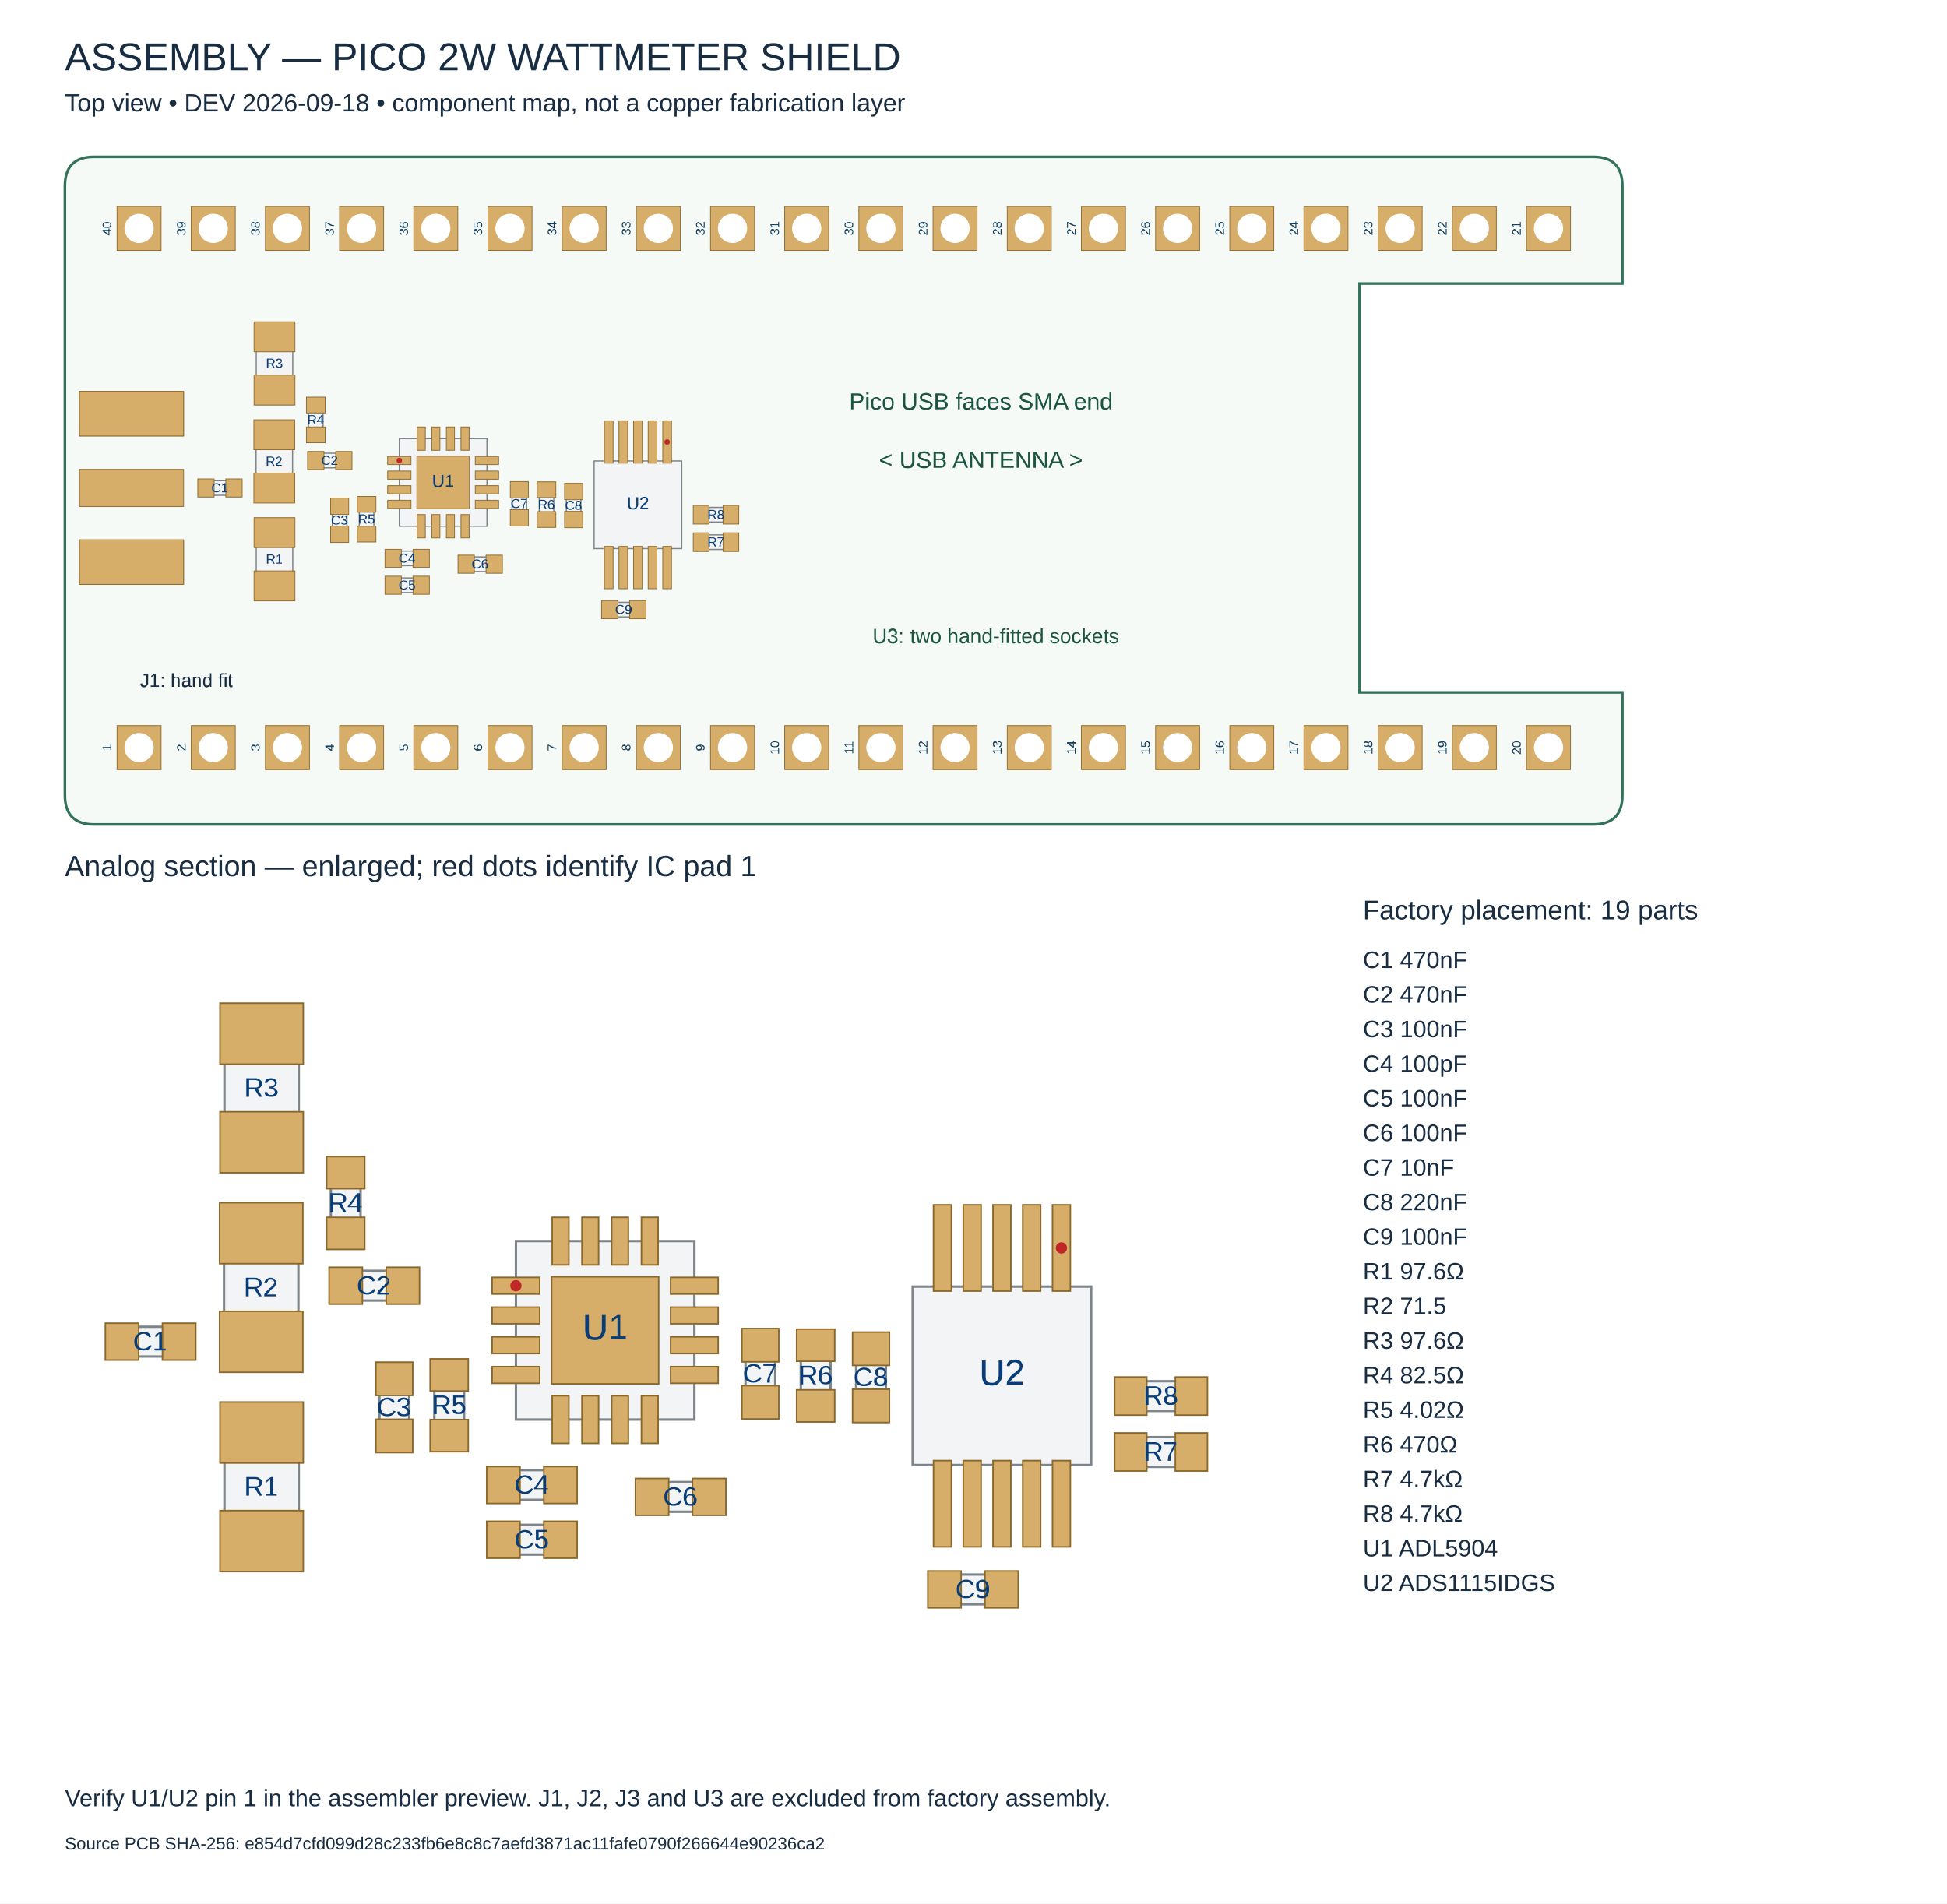
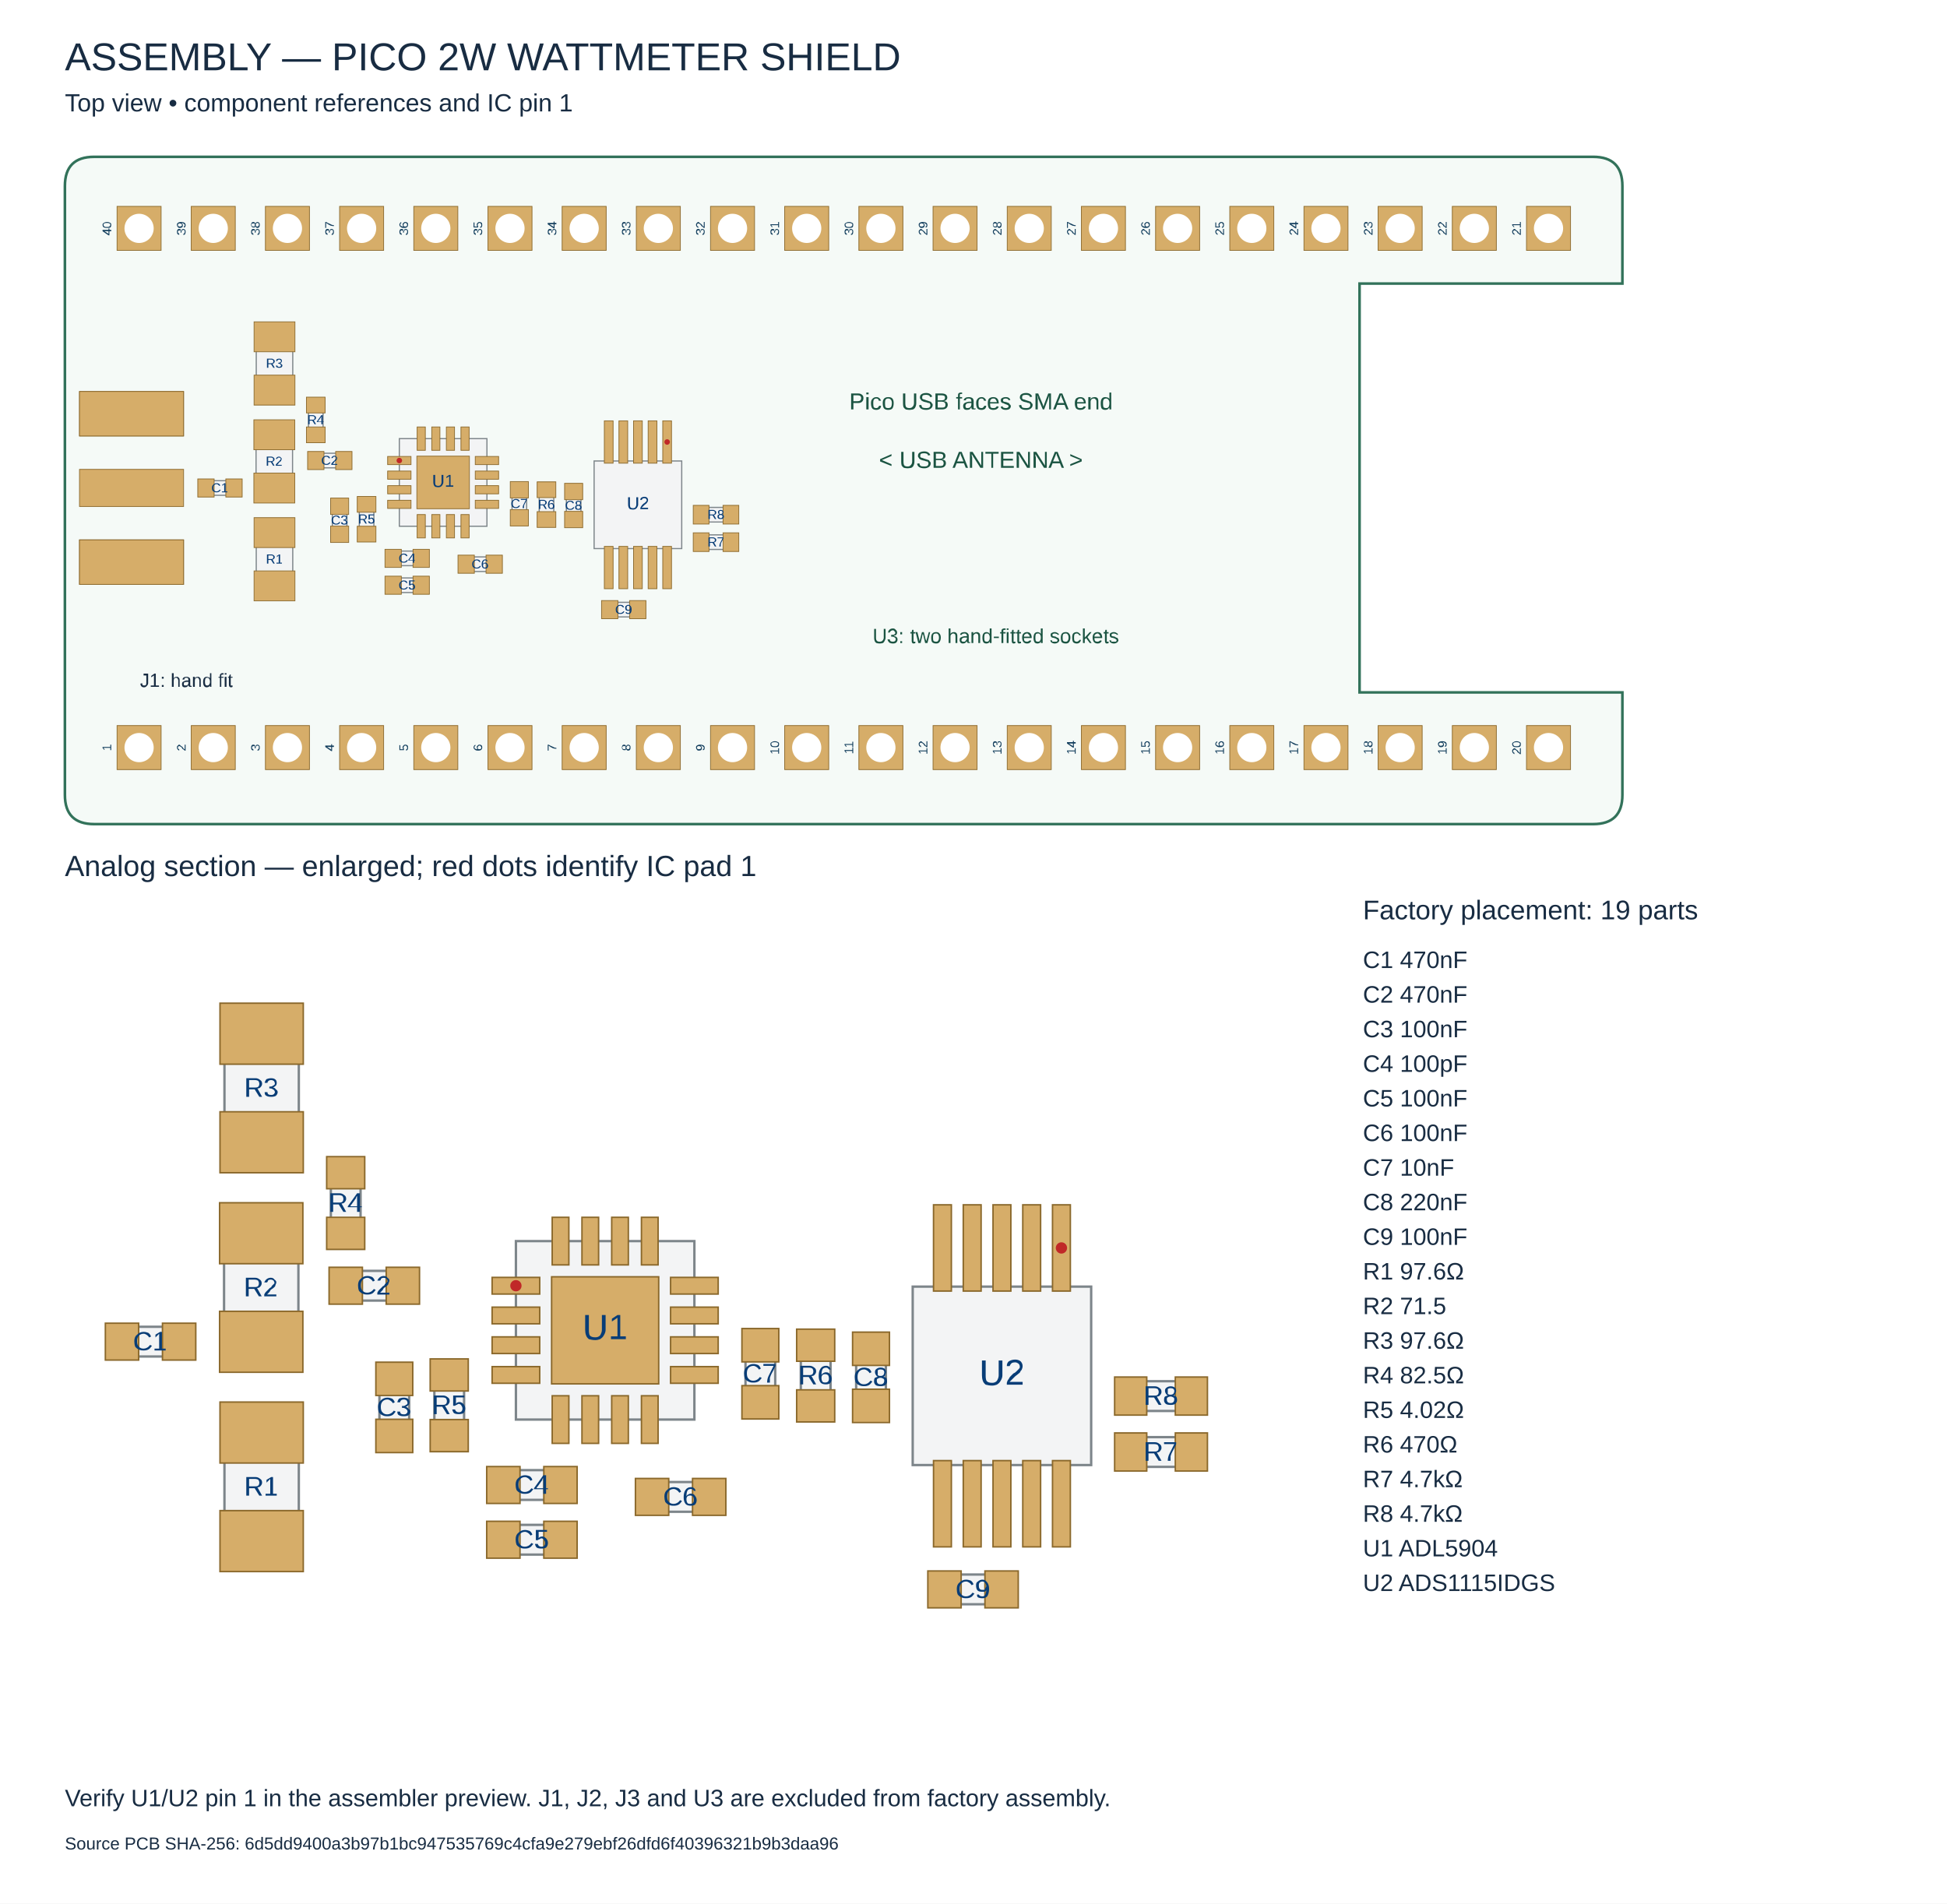
<svg xmlns="http://www.w3.org/2000/svg" width="1800" height="1760" viewBox="0 0 1800 1760">
  <rect width="100%" height="100%" fill="white" />
  <text x="60" y="65" font-family="Arial,sans-serif" font-size="36" text-anchor="start" fill="#182c42">ASSEMBLY — PICO 2W WATTMETER SHIELD</text>
-   <text x="60" y="103" font-family="Arial,sans-serif" font-size="23" text-anchor="start" fill="#182c42">Top view • DEV 2026-09-18 • component map, not a copper fabrication layer</text>
+   <text x="60" y="103" font-family="Arial,sans-serif" font-size="23" text-anchor="start" fill="#182c42">Top view • component references and IC pin 1</text>
  <g transform="translate(60 145) scale(27) translate(-120.13 -78.35)">
-     <path d="M121.13 78.35 H172.46 Q173.46 78.35 173.46 79.35 V82.69 H164.46 V96.69 H173.46 V100.21 Q173.46 101.21 172.46 101.21 H121.13 Q120.13 101.21 120.13 100.21 V79.35 Q120.13 78.35 121.13 78.35 Z" fill="#f5faf7" stroke="#32725a" stroke-width="0.09" />
+     <path d="M121.13 78.35 H172.46 Q173.46 78.35 173.46 79.35 V82.69 H164.46 V96.69 H173.46 V100.2 Q173.46 101.2 172.46 101.2 H121.13 Q120.13 101.2 120.13 100.2 V79.35 Q120.13 78.35 121.13 78.35 Z" fill="#f5faf7" stroke="#32725a" stroke-width="0.09" />
    <g transform="translate(128.72 87.36) rotate(-90.0)">
      <rect x="-0.5" y="-0.25" width="1" height="0.5" fill="#f3f4f5" stroke="#7d858a" stroke-width="0.04" />
      <rect x="-0.78" y="-0.32" width="0.54" height="0.64" fill="#d6ad69" stroke="#8a682b" stroke-width="0.025" />
      <rect x="0.24" y="-0.32" width="0.54" height="0.64" fill="#d6ad69" stroke="#8a682b" stroke-width="0.025" />
      <g transform="rotate(90.0)">
        <text x="0" y="0.15" font-family="Arial,sans-serif" font-size="0.45" text-anchor="middle" fill="#083d77">R4</text>
      </g>
    </g>
    <g transform="translate(131.85 92.1) rotate(0)">
      <rect x="-0.5" y="-0.25" width="1" height="0.5" fill="#f3f4f5" stroke="#7d858a" stroke-width="0.04" />
      <rect x="-0.76" y="-0.31" width="0.56" height="0.62" fill="#d6ad69" stroke="#8a682b" stroke-width="0.025" />
      <rect x="0.2" y="-0.31" width="0.56" height="0.62" fill="#d6ad69" stroke="#8a682b" stroke-width="0.025" />
      <g transform="rotate(0)">
        <text x="0" y="0.15" font-family="Arial,sans-serif" font-size="0.45" text-anchor="middle" fill="#083d77">C4</text>
      </g>
    </g>
    <g transform="translate(130.46 90.76) rotate(90.0)">
      <rect x="-0.5" y="-0.25" width="1" height="0.5" fill="#f3f4f5" stroke="#7d858a" stroke-width="0.04" />
      <rect x="-0.78" y="-0.32" width="0.54" height="0.64" fill="#d6ad69" stroke="#8a682b" stroke-width="0.025" />
      <rect x="0.24" y="-0.32" width="0.54" height="0.64" fill="#d6ad69" stroke="#8a682b" stroke-width="0.025" />
      <g transform="rotate(-90.0)">
        <text x="0" y="0.15" font-family="Arial,sans-serif" font-size="0.45" text-anchor="middle" fill="#083d77">R5</text>
      </g>
    </g>
    <g transform="translate(129.2007 88.75) rotate(0)">
      <rect x="-0.5" y="-0.25" width="1" height="0.5" fill="#f3f4f5" stroke="#7d858a" stroke-width="0.04" />
      <rect x="-0.76" y="-0.31" width="0.56" height="0.62" fill="#d6ad69" stroke="#8a682b" stroke-width="0.025" />
      <rect x="0.2" y="-0.31" width="0.56" height="0.62" fill="#d6ad69" stroke="#8a682b" stroke-width="0.025" />
      <g transform="rotate(0)">
        <text x="0" y="0.15" font-family="Arial,sans-serif" font-size="0.45" text-anchor="middle" fill="#083d77">C2</text>
      </g>
    </g>
    <g transform="translate(139.265 93.855) rotate(0)">
      <rect x="-0.5" y="-0.25" width="1" height="0.5" fill="#f3f4f5" stroke="#7d858a" stroke-width="0.04" />
      <rect x="-0.76" y="-0.31" width="0.56" height="0.62" fill="#d6ad69" stroke="#8a682b" stroke-width="0.025" />
      <rect x="0.2" y="-0.31" width="0.56" height="0.62" fill="#d6ad69" stroke="#8a682b" stroke-width="0.025" />
      <g transform="rotate(0)">
        <text x="0" y="0.15" font-family="Arial,sans-serif" font-size="0.45" text-anchor="middle" fill="#083d77">C9</text>
      </g>
    </g>
    <g transform="translate(137.55 90.29) rotate(90.0)">
      <rect x="-0.5" y="-0.25" width="1" height="0.5" fill="#f3f4f5" stroke="#7d858a" stroke-width="0.04" />
      <rect x="-0.76" y="-0.31" width="0.56" height="0.62" fill="#d6ad69" stroke="#8a682b" stroke-width="0.025" />
      <rect x="0.2" y="-0.31" width="0.56" height="0.62" fill="#d6ad69" stroke="#8a682b" stroke-width="0.025" />
      <g transform="rotate(-90.0)">
        <text x="0" y="0.15" font-family="Arial,sans-serif" font-size="0.45" text-anchor="middle" fill="#083d77">C8</text>
      </g>
    </g>
    <g transform="translate(125.44 89.69) rotate(0)">
      <rect x="-0.5" y="-0.25" width="1" height="0.5" fill="#f3f4f5" stroke="#7d858a" stroke-width="0.04" />
      <rect x="-0.76" y="-0.31" width="0.56" height="0.62" fill="#d6ad69" stroke="#8a682b" stroke-width="0.025" />
      <rect x="0.2" y="-0.31" width="0.56" height="0.62" fill="#d6ad69" stroke="#8a682b" stroke-width="0.025" />
      <g transform="rotate(0)">
        <text x="0" y="0.15" font-family="Arial,sans-serif" font-size="0.45" text-anchor="middle" fill="#083d77">C1</text>
      </g>
    </g>
    <g transform="translate(127.307 85.42573) rotate(-90.0)">
      <rect x="-1.0" y="-0.625" width="2" height="1.25" fill="#f3f4f5" stroke="#7d858a" stroke-width="0.04" />
      <rect x="-1.425" y="-0.7" width="1.025" height="1.4" fill="#d6ad69" stroke="#8a682b" stroke-width="0.025" />
      <rect x="0.4" y="-0.7" width="1.025" height="1.4" fill="#d6ad69" stroke="#8a682b" stroke-width="0.025" />
      <g transform="rotate(90.0)">
        <text x="0" y="0.15" font-family="Arial,sans-serif" font-size="0.45" text-anchor="middle" fill="#083d77">R3</text>
      </g>
    </g>
    <g transform="translate(139.7507 90.265) rotate(90.0)">
      <rect x="-1.5" y="-1.5" width="3" height="3" fill="#f3f4f5" stroke="#7d858a" stroke-width="0.04" />
      <rect x="-2.875" y="-1.15" width="1.45" height="0.3" fill="#d6ad69" stroke="#8a682b" stroke-width="0.025" />
      <circle cx="-2.15" cy="-1.0" r="0.095" fill="#c02828" />
      <rect x="-2.875" y="-0.65" width="1.45" height="0.3" fill="#d6ad69" stroke="#8a682b" stroke-width="0.025" />
      <rect x="-2.875" y="-0.15" width="1.45" height="0.3" fill="#d6ad69" stroke="#8a682b" stroke-width="0.025" />
      <rect x="-2.875" y="0.35" width="1.45" height="0.3" fill="#d6ad69" stroke="#8a682b" stroke-width="0.025" />
      <rect x="-2.875" y="0.85" width="1.45" height="0.3" fill="#d6ad69" stroke="#8a682b" stroke-width="0.025" />
      <rect x="1.425" y="0.85" width="1.45" height="0.3" fill="#d6ad69" stroke="#8a682b" stroke-width="0.025" />
      <rect x="1.425" y="0.35" width="1.45" height="0.3" fill="#d6ad69" stroke="#8a682b" stroke-width="0.025" />
      <rect x="1.425" y="-0.15" width="1.45" height="0.3" fill="#d6ad69" stroke="#8a682b" stroke-width="0.025" />
      <rect x="1.425" y="-0.65" width="1.45" height="0.3" fill="#d6ad69" stroke="#8a682b" stroke-width="0.025" />
      <rect x="1.425" y="-1.15" width="1.45" height="0.3" fill="#d6ad69" stroke="#8a682b" stroke-width="0.025" />
      <g transform="rotate(-90.0)">
        <text x="0" y="0.15" font-family="Arial,sans-serif" font-size="0.6" text-anchor="middle" fill="#083d77">U2</text>
      </g>
    </g>
    <g transform="translate(142.425 91.545) rotate(-180.0)">
      <rect x="-0.5" y="-0.25" width="1" height="0.5" fill="#f3f4f5" stroke="#7d858a" stroke-width="0.04" />
      <rect x="-0.78" y="-0.32" width="0.54" height="0.64" fill="#d6ad69" stroke="#8a682b" stroke-width="0.025" />
      <rect x="0.24" y="-0.32" width="0.54" height="0.64" fill="#d6ad69" stroke="#8a682b" stroke-width="0.025" />
      <g transform="rotate(180.0)">
        <text x="0" y="0.15" font-family="Arial,sans-serif" font-size="0.45" text-anchor="middle" fill="#083d77">R7</text>
      </g>
    </g>
    <g transform="translate(127.3 88.78) rotate(-90.0)">
      <rect x="-1.0" y="-0.625" width="2" height="1.25" fill="#f3f4f5" stroke="#7d858a" stroke-width="0.04" />
      <rect x="-1.425" y="-0.7" width="1.025" height="1.4" fill="#d6ad69" stroke="#8a682b" stroke-width="0.025" />
      <rect x="0.4" y="-0.7" width="1.025" height="1.4" fill="#d6ad69" stroke="#8a682b" stroke-width="0.025" />
      <g transform="rotate(90.0)">
        <text x="0" y="0.15" font-family="Arial,sans-serif" font-size="0.45" text-anchor="middle" fill="#083d77">R2</text>
      </g>
    </g>
    <g transform="translate(136.62 90.26) rotate(90.0)">
      <rect x="-0.5" y="-0.25" width="1" height="0.5" fill="#f3f4f5" stroke="#7d858a" stroke-width="0.04" />
      <rect x="-0.78" y="-0.32" width="0.54" height="0.64" fill="#d6ad69" stroke="#8a682b" stroke-width="0.025" />
      <rect x="0.24" y="-0.32" width="0.54" height="0.64" fill="#d6ad69" stroke="#8a682b" stroke-width="0.025" />
      <g transform="rotate(-90.0)">
        <text x="0" y="0.15" font-family="Arial,sans-serif" font-size="0.45" text-anchor="middle" fill="#083d77">R6</text>
      </g>
    </g>
    <g transform="translate(134.35 92.3) rotate(0)">
      <rect x="-0.5" y="-0.25" width="1" height="0.5" fill="#f3f4f5" stroke="#7d858a" stroke-width="0.04" />
      <rect x="-0.76" y="-0.31" width="0.56" height="0.62" fill="#d6ad69" stroke="#8a682b" stroke-width="0.025" />
      <rect x="0.2" y="-0.31" width="0.56" height="0.62" fill="#d6ad69" stroke="#8a682b" stroke-width="0.025" />
      <g transform="rotate(0)">
        <text x="0" y="0.15" font-family="Arial,sans-serif" font-size="0.45" text-anchor="middle" fill="#083d77">C6</text>
      </g>
    </g>
    <g transform="translate(120.13 89.688) rotate(90.0)">
      <rect x="-0.635" y="-4.064" width="1.27" height="3.564" fill="#d6ad69" stroke="#8a682b" stroke-width="0.025" />
      <rect x="-3.302" y="-4.064" width="1.524" height="3.564" fill="#d6ad69" stroke="#8a682b" stroke-width="0.025" />
      <rect x="-3.302" y="-4.064" width="1.524" height="3.564" fill="#d6ad69" stroke="#8a682b" stroke-width="0.025" />
      <rect x="1.778" y="-4.064" width="1.524" height="3.564" fill="#d6ad69" stroke="#8a682b" stroke-width="0.025" />
      <rect x="1.778" y="-4.064" width="1.524" height="3.564" fill="#d6ad69" stroke="#8a682b" stroke-width="0.025" />
    </g>
    <g transform="translate(127.3069 92.13056) rotate(90.0)">
      <rect x="-1.0" y="-0.625" width="2" height="1.25" fill="#f3f4f5" stroke="#7d858a" stroke-width="0.04" />
      <rect x="-1.425" y="-0.7" width="1.025" height="1.4" fill="#d6ad69" stroke="#8a682b" stroke-width="0.025" />
      <rect x="0.4" y="-0.7" width="1.025" height="1.4" fill="#d6ad69" stroke="#8a682b" stroke-width="0.025" />
      <g transform="rotate(-90.0)">
        <text x="0" y="0.15" font-family="Arial,sans-serif" font-size="0.45" text-anchor="middle" fill="#083d77">R1</text>
      </g>
    </g>
    <g transform="translate(142.425 90.605) rotate(-180.0)">
      <rect x="-0.5" y="-0.25" width="1" height="0.5" fill="#f3f4f5" stroke="#7d858a" stroke-width="0.04" />
      <rect x="-0.78" y="-0.32" width="0.54" height="0.64" fill="#d6ad69" stroke="#8a682b" stroke-width="0.025" />
      <rect x="0.24" y="-0.32" width="0.54" height="0.64" fill="#d6ad69" stroke="#8a682b" stroke-width="0.025" />
      <g transform="rotate(180.0)">
        <text x="0" y="0.15" font-family="Arial,sans-serif" font-size="0.45" text-anchor="middle" fill="#083d77">R8</text>
      </g>
    </g>
    <g transform="translate(135.69 90.23) rotate(90.0)">
      <rect x="-0.5" y="-0.25" width="1" height="0.5" fill="#f3f4f5" stroke="#7d858a" stroke-width="0.04" />
      <rect x="-0.76" y="-0.31" width="0.56" height="0.62" fill="#d6ad69" stroke="#8a682b" stroke-width="0.025" />
      <rect x="0.2" y="-0.31" width="0.56" height="0.62" fill="#d6ad69" stroke="#8a682b" stroke-width="0.025" />
      <g transform="rotate(-90.0)">
        <text x="0" y="0.15" font-family="Arial,sans-serif" font-size="0.45" text-anchor="middle" fill="#083d77">C7</text>
      </g>
    </g>
    <g transform="translate(129.5369 90.79538) rotate(-90.0)">
      <rect x="-0.5" y="-0.25" width="1" height="0.5" fill="#f3f4f5" stroke="#7d858a" stroke-width="0.04" />
      <rect x="-0.76" y="-0.31" width="0.56" height="0.62" fill="#d6ad69" stroke="#8a682b" stroke-width="0.025" />
      <rect x="0.2" y="-0.31" width="0.56" height="0.62" fill="#d6ad69" stroke="#8a682b" stroke-width="0.025" />
      <g transform="rotate(90.0)">
        <text x="0" y="0.15" font-family="Arial,sans-serif" font-size="0.45" text-anchor="middle" fill="#083d77">C3</text>
      </g>
    </g>
    <g transform="translate(131.85 93.02) rotate(0)">
      <rect x="-0.5" y="-0.25" width="1" height="0.5" fill="#f3f4f5" stroke="#7d858a" stroke-width="0.04" />
      <rect x="-0.76" y="-0.31" width="0.56" height="0.62" fill="#d6ad69" stroke="#8a682b" stroke-width="0.025" />
      <rect x="0.2" y="-0.31" width="0.56" height="0.62" fill="#d6ad69" stroke="#8a682b" stroke-width="0.025" />
      <g transform="rotate(0)">
        <text x="0" y="0.15" font-family="Arial,sans-serif" font-size="0.45" text-anchor="middle" fill="#083d77">C5</text>
      </g>
    </g>
    <g transform="translate(133.0811 89.5) rotate(0)">
      <rect x="-1.5" y="-1.5" width="3" height="3" fill="#f3f4f5" stroke="#7d858a" stroke-width="0.04" />
      <rect x="-1.9" y="-0.89" width="0.8" height="0.28" fill="#d6ad69" stroke="#8a682b" stroke-width="0.025" />
      <circle cx="-1.5" cy="-0.75" r="0.095" fill="#c02828" />
      <rect x="-1.9" y="-0.39" width="0.8" height="0.28" fill="#d6ad69" stroke="#8a682b" stroke-width="0.025" />
      <rect x="-1.9" y="0.11" width="0.8" height="0.28" fill="#d6ad69" stroke="#8a682b" stroke-width="0.025" />
      <rect x="-1.9" y="0.61" width="0.8" height="0.28" fill="#d6ad69" stroke="#8a682b" stroke-width="0.025" />
      <rect x="-0.89" y="1.1" width="0.28" height="0.8" fill="#d6ad69" stroke="#8a682b" stroke-width="0.025" />
      <rect x="-0.39" y="1.1" width="0.28" height="0.8" fill="#d6ad69" stroke="#8a682b" stroke-width="0.025" />
      <rect x="0.11" y="1.1" width="0.28" height="0.8" fill="#d6ad69" stroke="#8a682b" stroke-width="0.025" />
      <rect x="0.61" y="1.1" width="0.28" height="0.8" fill="#d6ad69" stroke="#8a682b" stroke-width="0.025" />
      <rect x="1.1" y="0.61" width="0.8" height="0.28" fill="#d6ad69" stroke="#8a682b" stroke-width="0.025" />
      <rect x="1.1" y="0.11" width="0.8" height="0.28" fill="#d6ad69" stroke="#8a682b" stroke-width="0.025" />
      <rect x="1.1" y="-0.39" width="0.8" height="0.28" fill="#d6ad69" stroke="#8a682b" stroke-width="0.025" />
      <rect x="1.1" y="-0.89" width="0.8" height="0.28" fill="#d6ad69" stroke="#8a682b" stroke-width="0.025" />
      <rect x="0.61" y="-1.9" width="0.28" height="0.8" fill="#d6ad69" stroke="#8a682b" stroke-width="0.025" />
      <rect x="0.11" y="-1.9" width="0.28" height="0.8" fill="#d6ad69" stroke="#8a682b" stroke-width="0.025" />
      <rect x="-0.39" y="-1.9" width="0.28" height="0.8" fill="#d6ad69" stroke="#8a682b" stroke-width="0.025" />
      <rect x="-0.89" y="-1.9" width="0.28" height="0.8" fill="#d6ad69" stroke="#8a682b" stroke-width="0.025" />
      <rect x="-0.9" y="-0.9" width="1.8" height="1.8" fill="#d6ad69" stroke="#8a682b" stroke-width="0.025" />
      <g transform="rotate(0)">
        <text x="0" y="0.15" font-family="Arial,sans-serif" font-size="0.6" text-anchor="middle" fill="#083d77">U1</text>
      </g>
    </g>
    <g transform="translate(146.81 88.8) rotate(-90.0)">
      <rect x="-10.534" y="-24.894" width="1.508" height="1.508" fill="#d6ad69" stroke="#8a682b" stroke-width="0.025" />
      <circle cx="-9.78" cy="-24.14" r="0.5" fill="white" />
      <text x="-9.78" y="-25.09" font-family="Arial,sans-serif" font-size="0.43" text-anchor="middle" fill="#143f5e">1</text>
      <rect x="-10.534" y="-22.354" width="1.508" height="1.508" fill="#d6ad69" stroke="#8a682b" stroke-width="0.025" />
      <circle cx="-9.78" cy="-21.6" r="0.5" fill="white" />
      <text x="-9.78" y="-22.55" font-family="Arial,sans-serif" font-size="0.43" text-anchor="middle" fill="#143f5e">2</text>
      <rect x="-10.534" y="-19.814" width="1.508" height="1.508" fill="#d6ad69" stroke="#8a682b" stroke-width="0.025" />
      <circle cx="-9.78" cy="-19.06" r="0.5" fill="white" />
      <text x="-9.78" y="-20.01" font-family="Arial,sans-serif" font-size="0.43" text-anchor="middle" fill="#143f5e">3</text>
      <rect x="-10.534" y="-17.274" width="1.508" height="1.508" fill="#d6ad69" stroke="#8a682b" stroke-width="0.025" />
      <circle cx="-9.78" cy="-16.52" r="0.5" fill="white" />
      <text x="-9.78" y="-17.47" font-family="Arial,sans-serif" font-size="0.43" text-anchor="middle" fill="#143f5e">4</text>
      <rect x="-10.534" y="-14.734" width="1.508" height="1.508" fill="#d6ad69" stroke="#8a682b" stroke-width="0.025" />
      <circle cx="-9.78" cy="-13.98" r="0.5" fill="white" />
      <text x="-9.78" y="-14.93" font-family="Arial,sans-serif" font-size="0.43" text-anchor="middle" fill="#143f5e">5</text>
      <rect x="-10.534" y="-12.194" width="1.508" height="1.508" fill="#d6ad69" stroke="#8a682b" stroke-width="0.025" />
      <circle cx="-9.78" cy="-11.44" r="0.5" fill="white" />
      <text x="-9.78" y="-12.39" font-family="Arial,sans-serif" font-size="0.43" text-anchor="middle" fill="#143f5e">6</text>
      <rect x="-10.534" y="-9.654" width="1.508" height="1.508" fill="#d6ad69" stroke="#8a682b" stroke-width="0.025" />
      <circle cx="-9.78" cy="-8.9" r="0.5" fill="white" />
      <text x="-9.78" y="-9.85" font-family="Arial,sans-serif" font-size="0.43" text-anchor="middle" fill="#143f5e">7</text>
      <rect x="-10.534" y="-7.114" width="1.508" height="1.508" fill="#d6ad69" stroke="#8a682b" stroke-width="0.025" />
      <circle cx="-9.78" cy="-6.36" r="0.5" fill="white" />
      <text x="-9.78" y="-7.31" font-family="Arial,sans-serif" font-size="0.43" text-anchor="middle" fill="#143f5e">8</text>
      <rect x="-10.534" y="-4.574" width="1.508" height="1.508" fill="#d6ad69" stroke="#8a682b" stroke-width="0.025" />
      <circle cx="-9.78" cy="-3.82" r="0.5" fill="white" />
      <text x="-9.78" y="-4.77" font-family="Arial,sans-serif" font-size="0.43" text-anchor="middle" fill="#143f5e">9</text>
      <rect x="-10.534" y="-2.034" width="1.508" height="1.508" fill="#d6ad69" stroke="#8a682b" stroke-width="0.025" />
      <circle cx="-9.78" cy="-1.28" r="0.5" fill="white" />
      <text x="-9.78" y="-2.23" font-family="Arial,sans-serif" font-size="0.43" text-anchor="middle" fill="#143f5e">10</text>
      <rect x="-10.534" y="0.506" width="1.508" height="1.508" fill="#d6ad69" stroke="#8a682b" stroke-width="0.025" />
      <circle cx="-9.78" cy="1.26" r="0.5" fill="white" />
      <text x="-9.78" y="0.31" font-family="Arial,sans-serif" font-size="0.43" text-anchor="middle" fill="#143f5e">11</text>
      <rect x="-10.534" y="3.046" width="1.508" height="1.508" fill="#d6ad69" stroke="#8a682b" stroke-width="0.025" />
      <circle cx="-9.78" cy="3.8" r="0.5" fill="white" />
      <text x="-9.78" y="2.85" font-family="Arial,sans-serif" font-size="0.43" text-anchor="middle" fill="#143f5e">12</text>
      <rect x="-10.534" y="5.586" width="1.508" height="1.508" fill="#d6ad69" stroke="#8a682b" stroke-width="0.025" />
      <circle cx="-9.78" cy="6.34" r="0.5" fill="white" />
      <text x="-9.78" y="5.39" font-family="Arial,sans-serif" font-size="0.43" text-anchor="middle" fill="#143f5e">13</text>
      <rect x="-10.534" y="8.126" width="1.508" height="1.508" fill="#d6ad69" stroke="#8a682b" stroke-width="0.025" />
      <circle cx="-9.78" cy="8.88" r="0.5" fill="white" />
      <text x="-9.78" y="7.93" font-family="Arial,sans-serif" font-size="0.43" text-anchor="middle" fill="#143f5e">14</text>
      <rect x="-10.534" y="10.666" width="1.508" height="1.508" fill="#d6ad69" stroke="#8a682b" stroke-width="0.025" />
      <circle cx="-9.78" cy="11.42" r="0.5" fill="white" />
      <text x="-9.78" y="10.47" font-family="Arial,sans-serif" font-size="0.43" text-anchor="middle" fill="#143f5e">15</text>
      <rect x="-10.534" y="13.206" width="1.508" height="1.508" fill="#d6ad69" stroke="#8a682b" stroke-width="0.025" />
      <circle cx="-9.78" cy="13.96" r="0.5" fill="white" />
      <text x="-9.78" y="13.01" font-family="Arial,sans-serif" font-size="0.43" text-anchor="middle" fill="#143f5e">16</text>
      <rect x="-10.534" y="15.746" width="1.508" height="1.508" fill="#d6ad69" stroke="#8a682b" stroke-width="0.025" />
      <circle cx="-9.78" cy="16.5" r="0.5" fill="white" />
      <text x="-9.78" y="15.55" font-family="Arial,sans-serif" font-size="0.43" text-anchor="middle" fill="#143f5e">17</text>
      <rect x="-10.534" y="18.286" width="1.508" height="1.508" fill="#d6ad69" stroke="#8a682b" stroke-width="0.025" />
      <circle cx="-9.78" cy="19.04" r="0.5" fill="white" />
      <text x="-9.78" y="18.09" font-family="Arial,sans-serif" font-size="0.43" text-anchor="middle" fill="#143f5e">18</text>
      <rect x="-10.534" y="20.826" width="1.508" height="1.508" fill="#d6ad69" stroke="#8a682b" stroke-width="0.025" />
      <circle cx="-9.78" cy="21.58" r="0.5" fill="white" />
      <text x="-9.78" y="20.63" font-family="Arial,sans-serif" font-size="0.43" text-anchor="middle" fill="#143f5e">19</text>
      <rect x="-10.534" y="23.366" width="1.508" height="1.508" fill="#d6ad69" stroke="#8a682b" stroke-width="0.025" />
      <circle cx="-9.78" cy="24.12" r="0.5" fill="white" />
      <text x="-9.78" y="23.17" font-family="Arial,sans-serif" font-size="0.43" text-anchor="middle" fill="#143f5e">20</text>
      <rect x="7.246" y="23.366" width="1.508" height="1.508" fill="#d6ad69" stroke="#8a682b" stroke-width="0.025" />
      <circle cx="8.0" cy="24.12" r="0.5" fill="white" />
      <text x="8.0" y="23.17" font-family="Arial,sans-serif" font-size="0.43" text-anchor="middle" fill="#143f5e">21</text>
      <rect x="7.246" y="20.826" width="1.508" height="1.508" fill="#d6ad69" stroke="#8a682b" stroke-width="0.025" />
      <circle cx="8.0" cy="21.58" r="0.5" fill="white" />
      <text x="8.0" y="20.63" font-family="Arial,sans-serif" font-size="0.43" text-anchor="middle" fill="#143f5e">22</text>
      <rect x="7.246" y="18.286" width="1.508" height="1.508" fill="#d6ad69" stroke="#8a682b" stroke-width="0.025" />
      <circle cx="8.0" cy="19.04" r="0.5" fill="white" />
      <text x="8.0" y="18.09" font-family="Arial,sans-serif" font-size="0.43" text-anchor="middle" fill="#143f5e">23</text>
      <rect x="7.246" y="15.746" width="1.508" height="1.508" fill="#d6ad69" stroke="#8a682b" stroke-width="0.025" />
      <circle cx="8.0" cy="16.5" r="0.5" fill="white" />
      <text x="8.0" y="15.55" font-family="Arial,sans-serif" font-size="0.43" text-anchor="middle" fill="#143f5e">24</text>
      <rect x="7.246" y="13.206" width="1.508" height="1.508" fill="#d6ad69" stroke="#8a682b" stroke-width="0.025" />
      <circle cx="8.0" cy="13.96" r="0.5" fill="white" />
      <text x="8.0" y="13.01" font-family="Arial,sans-serif" font-size="0.43" text-anchor="middle" fill="#143f5e">25</text>
      <rect x="7.246" y="10.666" width="1.508" height="1.508" fill="#d6ad69" stroke="#8a682b" stroke-width="0.025" />
      <circle cx="8.0" cy="11.42" r="0.5" fill="white" />
      <text x="8.0" y="10.47" font-family="Arial,sans-serif" font-size="0.43" text-anchor="middle" fill="#143f5e">26</text>
      <rect x="7.246" y="8.126" width="1.508" height="1.508" fill="#d6ad69" stroke="#8a682b" stroke-width="0.025" />
      <circle cx="8.0" cy="8.88" r="0.5" fill="white" />
      <text x="8.0" y="7.93" font-family="Arial,sans-serif" font-size="0.43" text-anchor="middle" fill="#143f5e">27</text>
      <rect x="7.246" y="5.586" width="1.508" height="1.508" fill="#d6ad69" stroke="#8a682b" stroke-width="0.025" />
      <circle cx="8.0" cy="6.34" r="0.5" fill="white" />
      <text x="8.0" y="5.39" font-family="Arial,sans-serif" font-size="0.43" text-anchor="middle" fill="#143f5e">28</text>
      <rect x="7.246" y="3.046" width="1.508" height="1.508" fill="#d6ad69" stroke="#8a682b" stroke-width="0.025" />
      <circle cx="8.0" cy="3.8" r="0.5" fill="white" />
      <text x="8.0" y="2.85" font-family="Arial,sans-serif" font-size="0.43" text-anchor="middle" fill="#143f5e">29</text>
      <rect x="7.246" y="0.506" width="1.508" height="1.508" fill="#d6ad69" stroke="#8a682b" stroke-width="0.025" />
      <circle cx="8.0" cy="1.26" r="0.5" fill="white" />
      <text x="8.0" y="0.31" font-family="Arial,sans-serif" font-size="0.43" text-anchor="middle" fill="#143f5e">30</text>
      <rect x="7.246" y="-2.034" width="1.508" height="1.508" fill="#d6ad69" stroke="#8a682b" stroke-width="0.025" />
      <circle cx="8.0" cy="-1.28" r="0.5" fill="white" />
      <text x="8.0" y="-2.23" font-family="Arial,sans-serif" font-size="0.43" text-anchor="middle" fill="#143f5e">31</text>
      <rect x="7.246" y="-4.574" width="1.508" height="1.508" fill="#d6ad69" stroke="#8a682b" stroke-width="0.025" />
      <circle cx="8.0" cy="-3.82" r="0.5" fill="white" />
      <text x="8.0" y="-4.77" font-family="Arial,sans-serif" font-size="0.43" text-anchor="middle" fill="#143f5e">32</text>
      <rect x="7.246" y="-7.114" width="1.508" height="1.508" fill="#d6ad69" stroke="#8a682b" stroke-width="0.025" />
      <circle cx="8.0" cy="-6.36" r="0.5" fill="white" />
      <text x="8.0" y="-7.31" font-family="Arial,sans-serif" font-size="0.43" text-anchor="middle" fill="#143f5e">33</text>
      <rect x="7.246" y="-9.654" width="1.508" height="1.508" fill="#d6ad69" stroke="#8a682b" stroke-width="0.025" />
      <circle cx="8.0" cy="-8.9" r="0.5" fill="white" />
      <text x="8.0" y="-9.85" font-family="Arial,sans-serif" font-size="0.43" text-anchor="middle" fill="#143f5e">34</text>
      <rect x="7.246" y="-12.194" width="1.508" height="1.508" fill="#d6ad69" stroke="#8a682b" stroke-width="0.025" />
      <circle cx="8.0" cy="-11.44" r="0.5" fill="white" />
      <text x="8.0" y="-12.39" font-family="Arial,sans-serif" font-size="0.43" text-anchor="middle" fill="#143f5e">35</text>
      <rect x="7.246" y="-14.734" width="1.508" height="1.508" fill="#d6ad69" stroke="#8a682b" stroke-width="0.025" />
      <circle cx="8.0" cy="-13.98" r="0.5" fill="white" />
      <text x="8.0" y="-14.93" font-family="Arial,sans-serif" font-size="0.43" text-anchor="middle" fill="#143f5e">36</text>
      <rect x="7.246" y="-17.274" width="1.508" height="1.508" fill="#d6ad69" stroke="#8a682b" stroke-width="0.025" />
      <circle cx="8.0" cy="-16.52" r="0.5" fill="white" />
      <text x="8.0" y="-17.47" font-family="Arial,sans-serif" font-size="0.43" text-anchor="middle" fill="#143f5e">37</text>
      <rect x="7.246" y="-19.814" width="1.508" height="1.508" fill="#d6ad69" stroke="#8a682b" stroke-width="0.025" />
      <circle cx="8.0" cy="-19.06" r="0.5" fill="white" />
      <text x="8.0" y="-20.01" font-family="Arial,sans-serif" font-size="0.43" text-anchor="middle" fill="#143f5e">38</text>
      <rect x="7.246" y="-22.354" width="1.508" height="1.508" fill="#d6ad69" stroke="#8a682b" stroke-width="0.025" />
      <circle cx="8.0" cy="-21.6" r="0.5" fill="white" />
      <text x="8.0" y="-22.55" font-family="Arial,sans-serif" font-size="0.43" text-anchor="middle" fill="#143f5e">39</text>
      <rect x="7.246" y="-24.894" width="1.508" height="1.508" fill="#d6ad69" stroke="#8a682b" stroke-width="0.025" />
      <circle cx="8.0" cy="-24.14" r="0.5" fill="white" />
      <text x="8.0" y="-25.09" font-family="Arial,sans-serif" font-size="0.43" text-anchor="middle" fill="#143f5e">40</text>
    </g>
    <text x="151.5" y="87" font-family="Arial,sans-serif" font-size="0.8" text-anchor="middle" fill="#1b5442">Pico USB faces SMA end</text>
    <text x="151.5" y="89" font-family="Arial,sans-serif" font-size="0.8" text-anchor="middle" fill="#1b5442">&lt; USB       ANTENNA &gt;</text>
    <text x="122.7" y="96.5" font-family="Arial,sans-serif" font-size="0.65" text-anchor="start" fill="#182c42">J1: hand fit</text>
    <text x="152" y="95" font-family="Arial,sans-serif" font-size="0.7" text-anchor="middle" fill="#1b5442">U3: two hand-fitted sockets</text>
  </g>
  <text x="60" y="810" font-family="Arial,sans-serif" font-size="27" text-anchor="start" fill="#182c42">Analog section — enlarged; red dots identify IC pad 1</text>
  <g transform="translate(60 845) scale(55) translate(-124 -82.5)">
    <g transform="translate(128.72 87.36) rotate(-90.0)">
      <rect x="-0.5" y="-0.25" width="1" height="0.5" fill="#f3f4f5" stroke="#7d858a" stroke-width="0.04" />
      <rect x="-0.78" y="-0.32" width="0.54" height="0.64" fill="#d6ad69" stroke="#8a682b" stroke-width="0.025" />
      <rect x="0.24" y="-0.32" width="0.54" height="0.64" fill="#d6ad69" stroke="#8a682b" stroke-width="0.025" />
      <g transform="rotate(90.0)">
        <text x="0" y="0.15" font-family="Arial,sans-serif" font-size="0.45" text-anchor="middle" fill="#083d77">R4</text>
      </g>
    </g>
    <g transform="translate(131.85 92.1) rotate(0)">
      <rect x="-0.5" y="-0.25" width="1" height="0.5" fill="#f3f4f5" stroke="#7d858a" stroke-width="0.04" />
      <rect x="-0.76" y="-0.31" width="0.56" height="0.62" fill="#d6ad69" stroke="#8a682b" stroke-width="0.025" />
      <rect x="0.2" y="-0.31" width="0.56" height="0.62" fill="#d6ad69" stroke="#8a682b" stroke-width="0.025" />
      <g transform="rotate(0)">
        <text x="0" y="0.15" font-family="Arial,sans-serif" font-size="0.45" text-anchor="middle" fill="#083d77">C4</text>
      </g>
    </g>
    <g transform="translate(130.46 90.76) rotate(90.0)">
      <rect x="-0.5" y="-0.25" width="1" height="0.5" fill="#f3f4f5" stroke="#7d858a" stroke-width="0.04" />
      <rect x="-0.78" y="-0.32" width="0.54" height="0.64" fill="#d6ad69" stroke="#8a682b" stroke-width="0.025" />
      <rect x="0.24" y="-0.32" width="0.54" height="0.64" fill="#d6ad69" stroke="#8a682b" stroke-width="0.025" />
      <g transform="rotate(-90.0)">
        <text x="0" y="0.15" font-family="Arial,sans-serif" font-size="0.45" text-anchor="middle" fill="#083d77">R5</text>
      </g>
    </g>
    <g transform="translate(129.2007 88.75) rotate(0)">
      <rect x="-0.5" y="-0.25" width="1" height="0.5" fill="#f3f4f5" stroke="#7d858a" stroke-width="0.04" />
      <rect x="-0.76" y="-0.31" width="0.56" height="0.62" fill="#d6ad69" stroke="#8a682b" stroke-width="0.025" />
      <rect x="0.2" y="-0.31" width="0.56" height="0.62" fill="#d6ad69" stroke="#8a682b" stroke-width="0.025" />
      <g transform="rotate(0)">
        <text x="0" y="0.15" font-family="Arial,sans-serif" font-size="0.45" text-anchor="middle" fill="#083d77">C2</text>
      </g>
    </g>
    <g transform="translate(139.265 93.855) rotate(0)">
      <rect x="-0.5" y="-0.25" width="1" height="0.5" fill="#f3f4f5" stroke="#7d858a" stroke-width="0.04" />
      <rect x="-0.76" y="-0.31" width="0.56" height="0.62" fill="#d6ad69" stroke="#8a682b" stroke-width="0.025" />
      <rect x="0.2" y="-0.31" width="0.56" height="0.62" fill="#d6ad69" stroke="#8a682b" stroke-width="0.025" />
      <g transform="rotate(0)">
        <text x="0" y="0.15" font-family="Arial,sans-serif" font-size="0.45" text-anchor="middle" fill="#083d77">C9</text>
      </g>
    </g>
    <g transform="translate(137.55 90.29) rotate(90.0)">
      <rect x="-0.5" y="-0.25" width="1" height="0.5" fill="#f3f4f5" stroke="#7d858a" stroke-width="0.04" />
      <rect x="-0.76" y="-0.31" width="0.56" height="0.62" fill="#d6ad69" stroke="#8a682b" stroke-width="0.025" />
      <rect x="0.2" y="-0.31" width="0.56" height="0.62" fill="#d6ad69" stroke="#8a682b" stroke-width="0.025" />
      <g transform="rotate(-90.0)">
        <text x="0" y="0.15" font-family="Arial,sans-serif" font-size="0.45" text-anchor="middle" fill="#083d77">C8</text>
      </g>
    </g>
    <g transform="translate(125.44 89.69) rotate(0)">
      <rect x="-0.5" y="-0.25" width="1" height="0.5" fill="#f3f4f5" stroke="#7d858a" stroke-width="0.04" />
      <rect x="-0.76" y="-0.31" width="0.56" height="0.62" fill="#d6ad69" stroke="#8a682b" stroke-width="0.025" />
      <rect x="0.2" y="-0.31" width="0.56" height="0.62" fill="#d6ad69" stroke="#8a682b" stroke-width="0.025" />
      <g transform="rotate(0)">
        <text x="0" y="0.15" font-family="Arial,sans-serif" font-size="0.45" text-anchor="middle" fill="#083d77">C1</text>
      </g>
    </g>
    <g transform="translate(127.307 85.42573) rotate(-90.0)">
      <rect x="-1.0" y="-0.625" width="2" height="1.25" fill="#f3f4f5" stroke="#7d858a" stroke-width="0.04" />
      <rect x="-1.425" y="-0.7" width="1.025" height="1.4" fill="#d6ad69" stroke="#8a682b" stroke-width="0.025" />
      <rect x="0.4" y="-0.7" width="1.025" height="1.4" fill="#d6ad69" stroke="#8a682b" stroke-width="0.025" />
      <g transform="rotate(90.0)">
        <text x="0" y="0.15" font-family="Arial,sans-serif" font-size="0.45" text-anchor="middle" fill="#083d77">R3</text>
      </g>
    </g>
    <g transform="translate(139.7507 90.265) rotate(90.0)">
      <rect x="-1.5" y="-1.5" width="3" height="3" fill="#f3f4f5" stroke="#7d858a" stroke-width="0.04" />
      <rect x="-2.875" y="-1.15" width="1.45" height="0.3" fill="#d6ad69" stroke="#8a682b" stroke-width="0.025" />
      <circle cx="-2.15" cy="-1.0" r="0.095" fill="#c02828" />
      <rect x="-2.875" y="-0.65" width="1.45" height="0.3" fill="#d6ad69" stroke="#8a682b" stroke-width="0.025" />
      <rect x="-2.875" y="-0.15" width="1.45" height="0.3" fill="#d6ad69" stroke="#8a682b" stroke-width="0.025" />
      <rect x="-2.875" y="0.35" width="1.45" height="0.3" fill="#d6ad69" stroke="#8a682b" stroke-width="0.025" />
      <rect x="-2.875" y="0.85" width="1.45" height="0.3" fill="#d6ad69" stroke="#8a682b" stroke-width="0.025" />
      <rect x="1.425" y="0.85" width="1.45" height="0.3" fill="#d6ad69" stroke="#8a682b" stroke-width="0.025" />
      <rect x="1.425" y="0.35" width="1.45" height="0.3" fill="#d6ad69" stroke="#8a682b" stroke-width="0.025" />
      <rect x="1.425" y="-0.15" width="1.45" height="0.3" fill="#d6ad69" stroke="#8a682b" stroke-width="0.025" />
      <rect x="1.425" y="-0.65" width="1.45" height="0.3" fill="#d6ad69" stroke="#8a682b" stroke-width="0.025" />
      <rect x="1.425" y="-1.15" width="1.45" height="0.3" fill="#d6ad69" stroke="#8a682b" stroke-width="0.025" />
      <g transform="rotate(-90.0)">
        <text x="0" y="0.15" font-family="Arial,sans-serif" font-size="0.6" text-anchor="middle" fill="#083d77">U2</text>
      </g>
    </g>
    <g transform="translate(142.425 91.545) rotate(-180.0)">
      <rect x="-0.5" y="-0.25" width="1" height="0.5" fill="#f3f4f5" stroke="#7d858a" stroke-width="0.04" />
      <rect x="-0.78" y="-0.32" width="0.54" height="0.64" fill="#d6ad69" stroke="#8a682b" stroke-width="0.025" />
      <rect x="0.24" y="-0.32" width="0.54" height="0.64" fill="#d6ad69" stroke="#8a682b" stroke-width="0.025" />
      <g transform="rotate(180.0)">
        <text x="0" y="0.15" font-family="Arial,sans-serif" font-size="0.45" text-anchor="middle" fill="#083d77">R7</text>
      </g>
    </g>
    <g transform="translate(127.3 88.78) rotate(-90.0)">
      <rect x="-1.0" y="-0.625" width="2" height="1.25" fill="#f3f4f5" stroke="#7d858a" stroke-width="0.04" />
      <rect x="-1.425" y="-0.7" width="1.025" height="1.4" fill="#d6ad69" stroke="#8a682b" stroke-width="0.025" />
      <rect x="0.4" y="-0.7" width="1.025" height="1.4" fill="#d6ad69" stroke="#8a682b" stroke-width="0.025" />
      <g transform="rotate(90.0)">
        <text x="0" y="0.15" font-family="Arial,sans-serif" font-size="0.45" text-anchor="middle" fill="#083d77">R2</text>
      </g>
    </g>
    <g transform="translate(136.62 90.26) rotate(90.0)">
      <rect x="-0.5" y="-0.25" width="1" height="0.5" fill="#f3f4f5" stroke="#7d858a" stroke-width="0.04" />
      <rect x="-0.78" y="-0.32" width="0.54" height="0.64" fill="#d6ad69" stroke="#8a682b" stroke-width="0.025" />
      <rect x="0.24" y="-0.32" width="0.54" height="0.64" fill="#d6ad69" stroke="#8a682b" stroke-width="0.025" />
      <g transform="rotate(-90.0)">
        <text x="0" y="0.15" font-family="Arial,sans-serif" font-size="0.45" text-anchor="middle" fill="#083d77">R6</text>
      </g>
    </g>
    <g transform="translate(134.35 92.3) rotate(0)">
      <rect x="-0.5" y="-0.25" width="1" height="0.5" fill="#f3f4f5" stroke="#7d858a" stroke-width="0.04" />
      <rect x="-0.76" y="-0.31" width="0.56" height="0.62" fill="#d6ad69" stroke="#8a682b" stroke-width="0.025" />
      <rect x="0.2" y="-0.31" width="0.56" height="0.62" fill="#d6ad69" stroke="#8a682b" stroke-width="0.025" />
      <g transform="rotate(0)">
        <text x="0" y="0.15" font-family="Arial,sans-serif" font-size="0.45" text-anchor="middle" fill="#083d77">C6</text>
      </g>
    </g>
    <g transform="translate(127.3069 92.13056) rotate(90.0)">
      <rect x="-1.0" y="-0.625" width="2" height="1.25" fill="#f3f4f5" stroke="#7d858a" stroke-width="0.04" />
      <rect x="-1.425" y="-0.7" width="1.025" height="1.4" fill="#d6ad69" stroke="#8a682b" stroke-width="0.025" />
      <rect x="0.4" y="-0.7" width="1.025" height="1.4" fill="#d6ad69" stroke="#8a682b" stroke-width="0.025" />
      <g transform="rotate(-90.0)">
        <text x="0" y="0.15" font-family="Arial,sans-serif" font-size="0.45" text-anchor="middle" fill="#083d77">R1</text>
      </g>
    </g>
    <g transform="translate(142.425 90.605) rotate(-180.0)">
      <rect x="-0.5" y="-0.25" width="1" height="0.5" fill="#f3f4f5" stroke="#7d858a" stroke-width="0.04" />
      <rect x="-0.78" y="-0.32" width="0.54" height="0.64" fill="#d6ad69" stroke="#8a682b" stroke-width="0.025" />
      <rect x="0.24" y="-0.32" width="0.54" height="0.64" fill="#d6ad69" stroke="#8a682b" stroke-width="0.025" />
      <g transform="rotate(180.0)">
        <text x="0" y="0.15" font-family="Arial,sans-serif" font-size="0.45" text-anchor="middle" fill="#083d77">R8</text>
      </g>
    </g>
    <g transform="translate(135.69 90.23) rotate(90.0)">
      <rect x="-0.5" y="-0.25" width="1" height="0.5" fill="#f3f4f5" stroke="#7d858a" stroke-width="0.04" />
      <rect x="-0.76" y="-0.31" width="0.56" height="0.62" fill="#d6ad69" stroke="#8a682b" stroke-width="0.025" />
      <rect x="0.2" y="-0.31" width="0.56" height="0.62" fill="#d6ad69" stroke="#8a682b" stroke-width="0.025" />
      <g transform="rotate(-90.0)">
        <text x="0" y="0.15" font-family="Arial,sans-serif" font-size="0.45" text-anchor="middle" fill="#083d77">C7</text>
      </g>
    </g>
    <g transform="translate(129.5369 90.79538) rotate(-90.0)">
      <rect x="-0.5" y="-0.25" width="1" height="0.5" fill="#f3f4f5" stroke="#7d858a" stroke-width="0.04" />
      <rect x="-0.76" y="-0.31" width="0.56" height="0.62" fill="#d6ad69" stroke="#8a682b" stroke-width="0.025" />
      <rect x="0.2" y="-0.31" width="0.56" height="0.62" fill="#d6ad69" stroke="#8a682b" stroke-width="0.025" />
      <g transform="rotate(90.0)">
        <text x="0" y="0.15" font-family="Arial,sans-serif" font-size="0.45" text-anchor="middle" fill="#083d77">C3</text>
      </g>
    </g>
    <g transform="translate(131.85 93.02) rotate(0)">
      <rect x="-0.5" y="-0.25" width="1" height="0.5" fill="#f3f4f5" stroke="#7d858a" stroke-width="0.04" />
      <rect x="-0.76" y="-0.31" width="0.56" height="0.62" fill="#d6ad69" stroke="#8a682b" stroke-width="0.025" />
      <rect x="0.2" y="-0.31" width="0.56" height="0.62" fill="#d6ad69" stroke="#8a682b" stroke-width="0.025" />
      <g transform="rotate(0)">
        <text x="0" y="0.15" font-family="Arial,sans-serif" font-size="0.45" text-anchor="middle" fill="#083d77">C5</text>
      </g>
    </g>
    <g transform="translate(133.0811 89.5) rotate(0)">
      <rect x="-1.5" y="-1.5" width="3" height="3" fill="#f3f4f5" stroke="#7d858a" stroke-width="0.04" />
      <rect x="-1.9" y="-0.89" width="0.8" height="0.28" fill="#d6ad69" stroke="#8a682b" stroke-width="0.025" />
      <circle cx="-1.5" cy="-0.75" r="0.095" fill="#c02828" />
      <rect x="-1.9" y="-0.39" width="0.8" height="0.28" fill="#d6ad69" stroke="#8a682b" stroke-width="0.025" />
      <rect x="-1.9" y="0.11" width="0.8" height="0.28" fill="#d6ad69" stroke="#8a682b" stroke-width="0.025" />
      <rect x="-1.9" y="0.61" width="0.8" height="0.28" fill="#d6ad69" stroke="#8a682b" stroke-width="0.025" />
      <rect x="-0.89" y="1.1" width="0.28" height="0.8" fill="#d6ad69" stroke="#8a682b" stroke-width="0.025" />
      <rect x="-0.39" y="1.1" width="0.28" height="0.8" fill="#d6ad69" stroke="#8a682b" stroke-width="0.025" />
      <rect x="0.11" y="1.1" width="0.28" height="0.8" fill="#d6ad69" stroke="#8a682b" stroke-width="0.025" />
      <rect x="0.61" y="1.1" width="0.28" height="0.8" fill="#d6ad69" stroke="#8a682b" stroke-width="0.025" />
      <rect x="1.1" y="0.61" width="0.8" height="0.28" fill="#d6ad69" stroke="#8a682b" stroke-width="0.025" />
      <rect x="1.1" y="0.11" width="0.8" height="0.28" fill="#d6ad69" stroke="#8a682b" stroke-width="0.025" />
      <rect x="1.1" y="-0.39" width="0.8" height="0.28" fill="#d6ad69" stroke="#8a682b" stroke-width="0.025" />
      <rect x="1.1" y="-0.89" width="0.8" height="0.28" fill="#d6ad69" stroke="#8a682b" stroke-width="0.025" />
      <rect x="0.61" y="-1.9" width="0.28" height="0.8" fill="#d6ad69" stroke="#8a682b" stroke-width="0.025" />
      <rect x="0.11" y="-1.9" width="0.28" height="0.8" fill="#d6ad69" stroke="#8a682b" stroke-width="0.025" />
      <rect x="-0.39" y="-1.9" width="0.28" height="0.8" fill="#d6ad69" stroke="#8a682b" stroke-width="0.025" />
      <rect x="-0.89" y="-1.9" width="0.28" height="0.8" fill="#d6ad69" stroke="#8a682b" stroke-width="0.025" />
      <rect x="-0.9" y="-0.9" width="1.8" height="1.8" fill="#d6ad69" stroke="#8a682b" stroke-width="0.025" />
      <g transform="rotate(0)">
        <text x="0" y="0.15" font-family="Arial,sans-serif" font-size="0.6" text-anchor="middle" fill="#083d77">U1</text>
      </g>
    </g>
  </g>
  <text x="1260" y="850" font-family="Arial,sans-serif" font-size="25" text-anchor="start" fill="#182c42">Factory placement: 19 parts</text>
  <text x="1260" y="895" font-family="Arial,sans-serif" font-size="22" text-anchor="start" fill="#182c42">C1   470nF</text>
  <text x="1260" y="927" font-family="Arial,sans-serif" font-size="22" text-anchor="start" fill="#182c42">C2   470nF</text>
  <text x="1260" y="959" font-family="Arial,sans-serif" font-size="22" text-anchor="start" fill="#182c42">C3   100nF</text>
  <text x="1260" y="991" font-family="Arial,sans-serif" font-size="22" text-anchor="start" fill="#182c42">C4   100pF</text>
  <text x="1260" y="1023" font-family="Arial,sans-serif" font-size="22" text-anchor="start" fill="#182c42">C5   100nF</text>
  <text x="1260" y="1055" font-family="Arial,sans-serif" font-size="22" text-anchor="start" fill="#182c42">C6   100nF</text>
  <text x="1260" y="1087" font-family="Arial,sans-serif" font-size="22" text-anchor="start" fill="#182c42">C7   10nF</text>
  <text x="1260" y="1119" font-family="Arial,sans-serif" font-size="22" text-anchor="start" fill="#182c42">C8   220nF</text>
  <text x="1260" y="1151" font-family="Arial,sans-serif" font-size="22" text-anchor="start" fill="#182c42">C9   100nF</text>
  <text x="1260" y="1183" font-family="Arial,sans-serif" font-size="22" text-anchor="start" fill="#182c42">R1   97.6Ω</text>
  <text x="1260" y="1215" font-family="Arial,sans-serif" font-size="22" text-anchor="start" fill="#182c42">R2   71.5</text>
  <text x="1260" y="1247" font-family="Arial,sans-serif" font-size="22" text-anchor="start" fill="#182c42">R3   97.6Ω</text>
  <text x="1260" y="1279" font-family="Arial,sans-serif" font-size="22" text-anchor="start" fill="#182c42">R4   82.5Ω</text>
  <text x="1260" y="1311" font-family="Arial,sans-serif" font-size="22" text-anchor="start" fill="#182c42">R5   4.02Ω</text>
  <text x="1260" y="1343" font-family="Arial,sans-serif" font-size="22" text-anchor="start" fill="#182c42">R6   470Ω</text>
  <text x="1260" y="1375" font-family="Arial,sans-serif" font-size="22" text-anchor="start" fill="#182c42">R7   4.7kΩ</text>
  <text x="1260" y="1407" font-family="Arial,sans-serif" font-size="22" text-anchor="start" fill="#182c42">R8   4.7kΩ</text>
  <text x="1260" y="1439" font-family="Arial,sans-serif" font-size="22" text-anchor="start" fill="#182c42">U1   ADL5904</text>
  <text x="1260" y="1471" font-family="Arial,sans-serif" font-size="22" text-anchor="start" fill="#182c42">U2   ADS1115IDGS</text>
  <text x="60" y="1670" font-family="Arial,sans-serif" font-size="22" text-anchor="start" fill="#182c42">Verify U1/U2 pin 1 in the assembler preview. J1, J2, J3 and U3 are excluded from factory assembly.</text>
-   <text x="60" y="1710" font-family="Arial,sans-serif" font-size="16" text-anchor="start" fill="#182c42">Source PCB SHA-256: e854d7cfd099d28c233fb6e8c8c7aefd3871ac11fafe0790f266644e90236ca2</text>
+   <text x="60" y="1710" font-family="Arial,sans-serif" font-size="16" text-anchor="start" fill="#182c42">Source PCB SHA-256: 6d5dd9400a3b97b1bc947535769c4cfa9e279ebf26dfd6f40396321b9b3daa96</text>
</svg>
